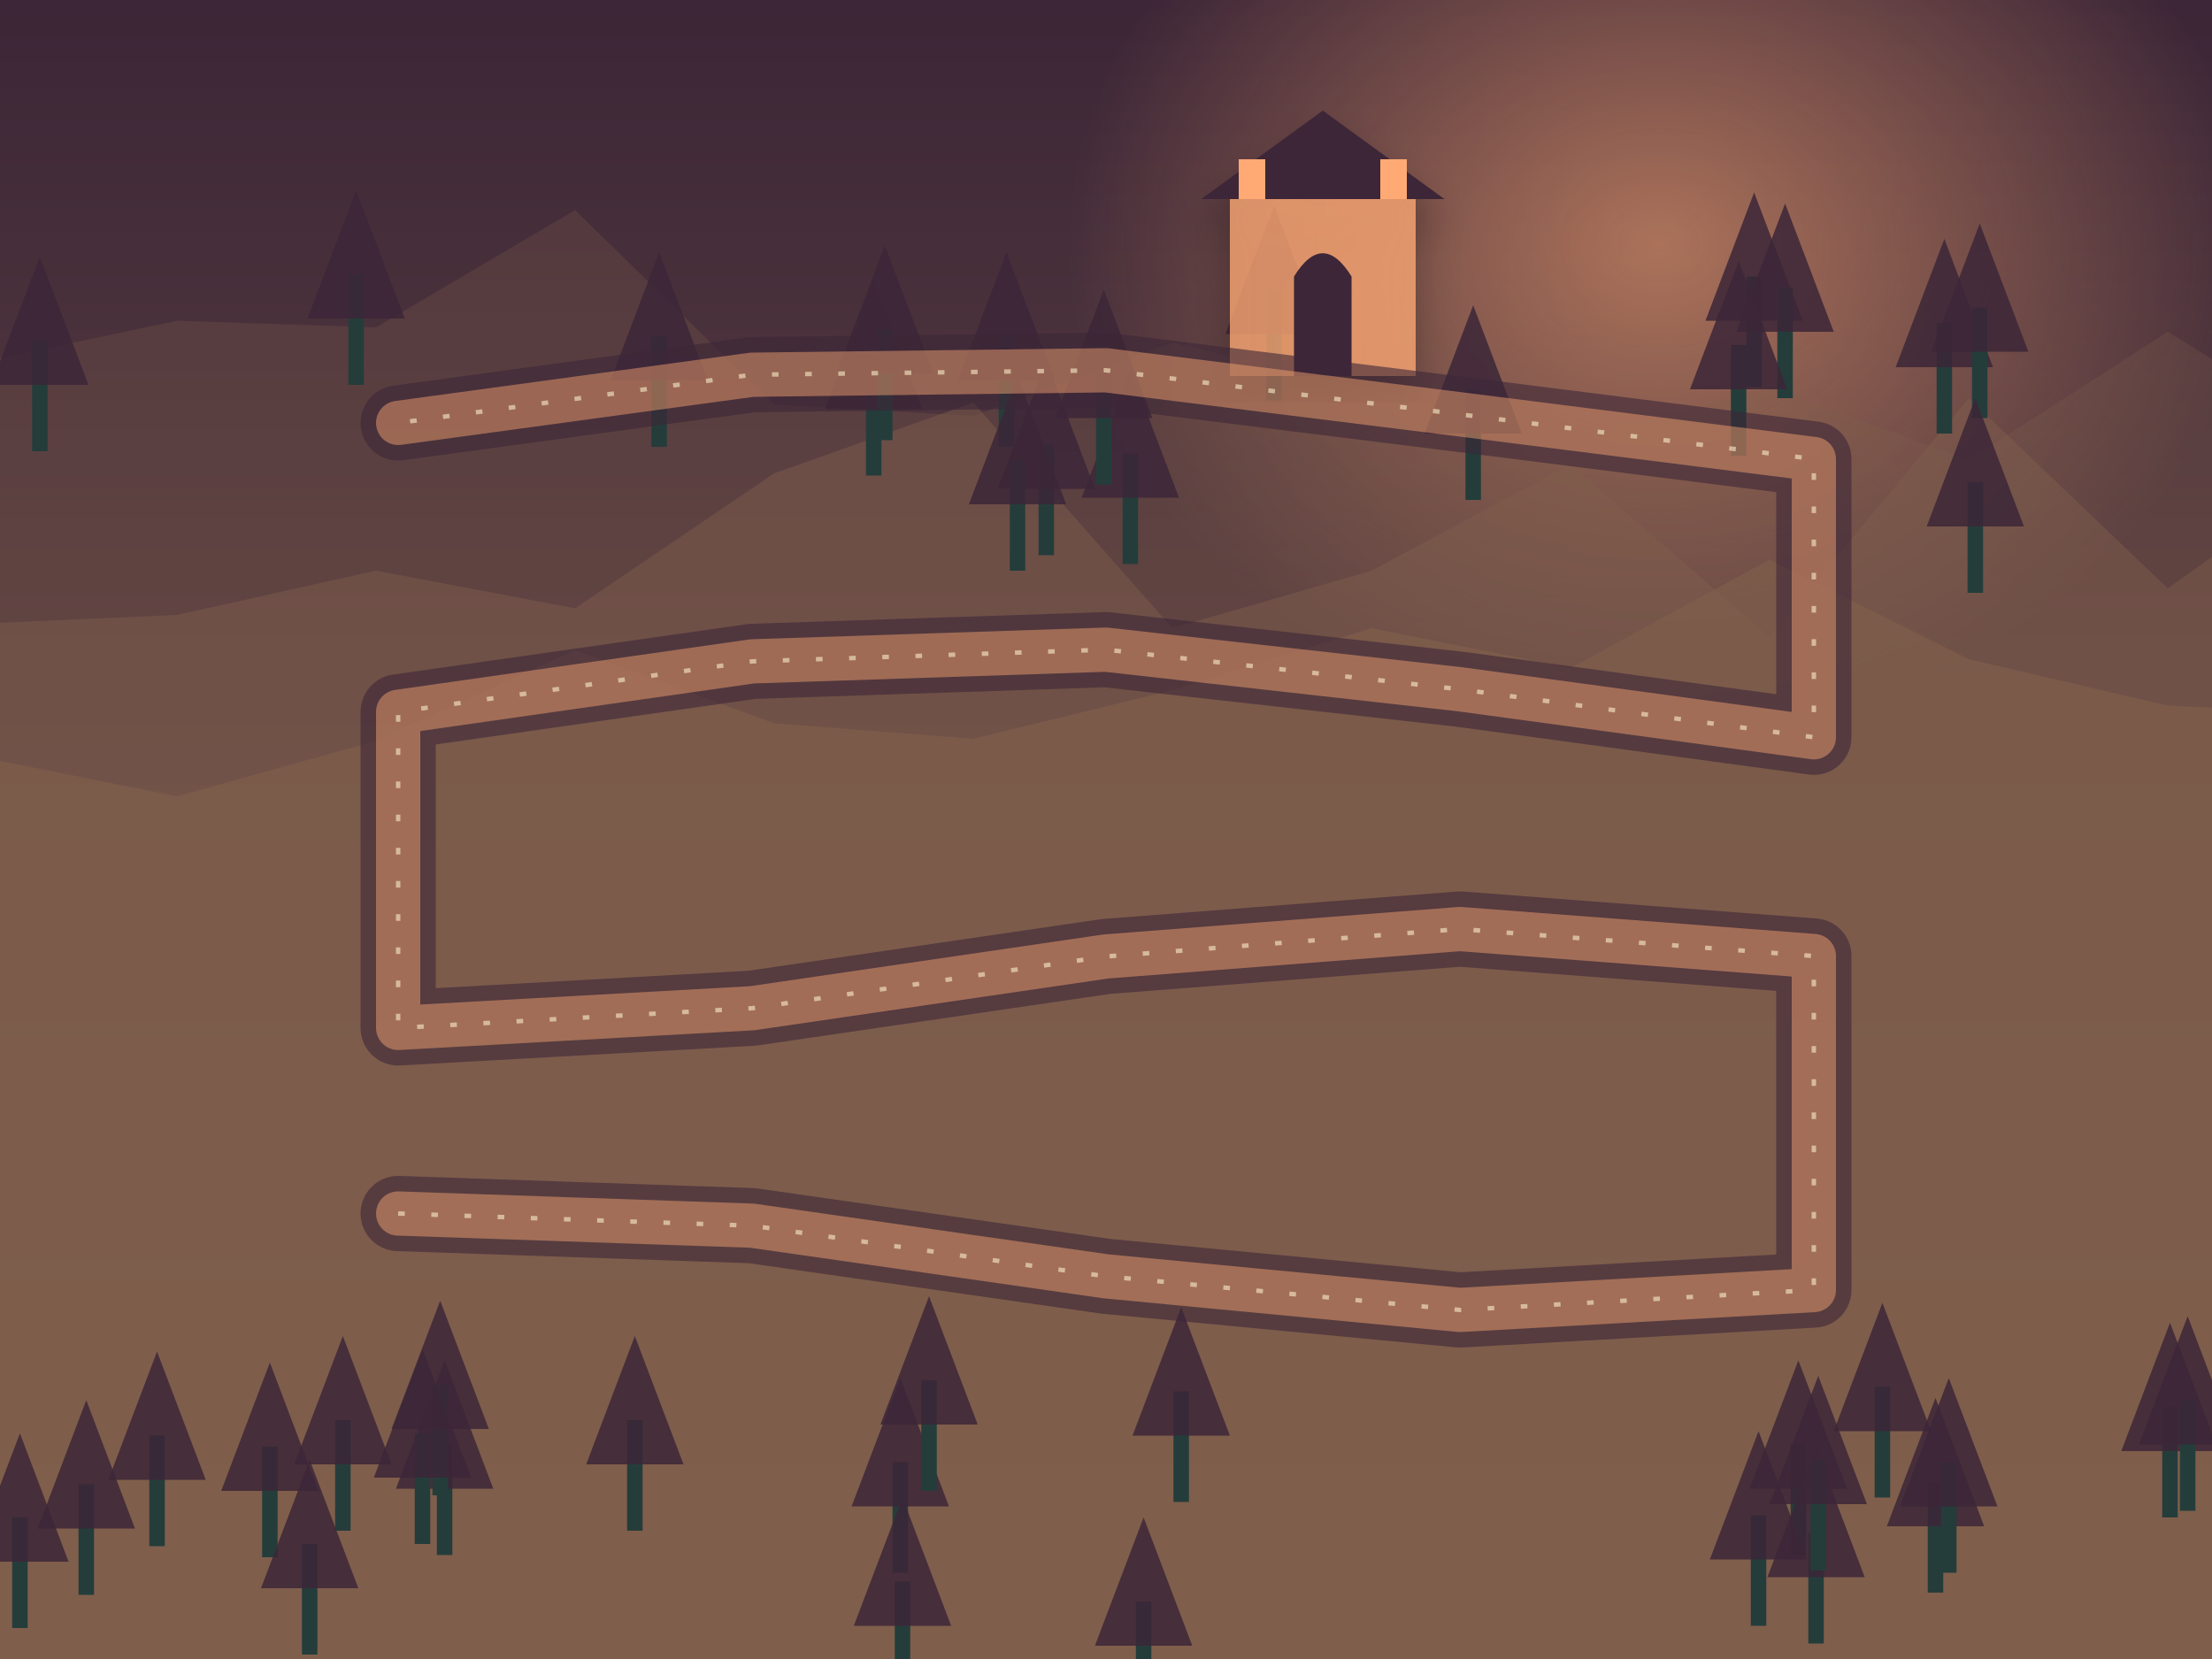
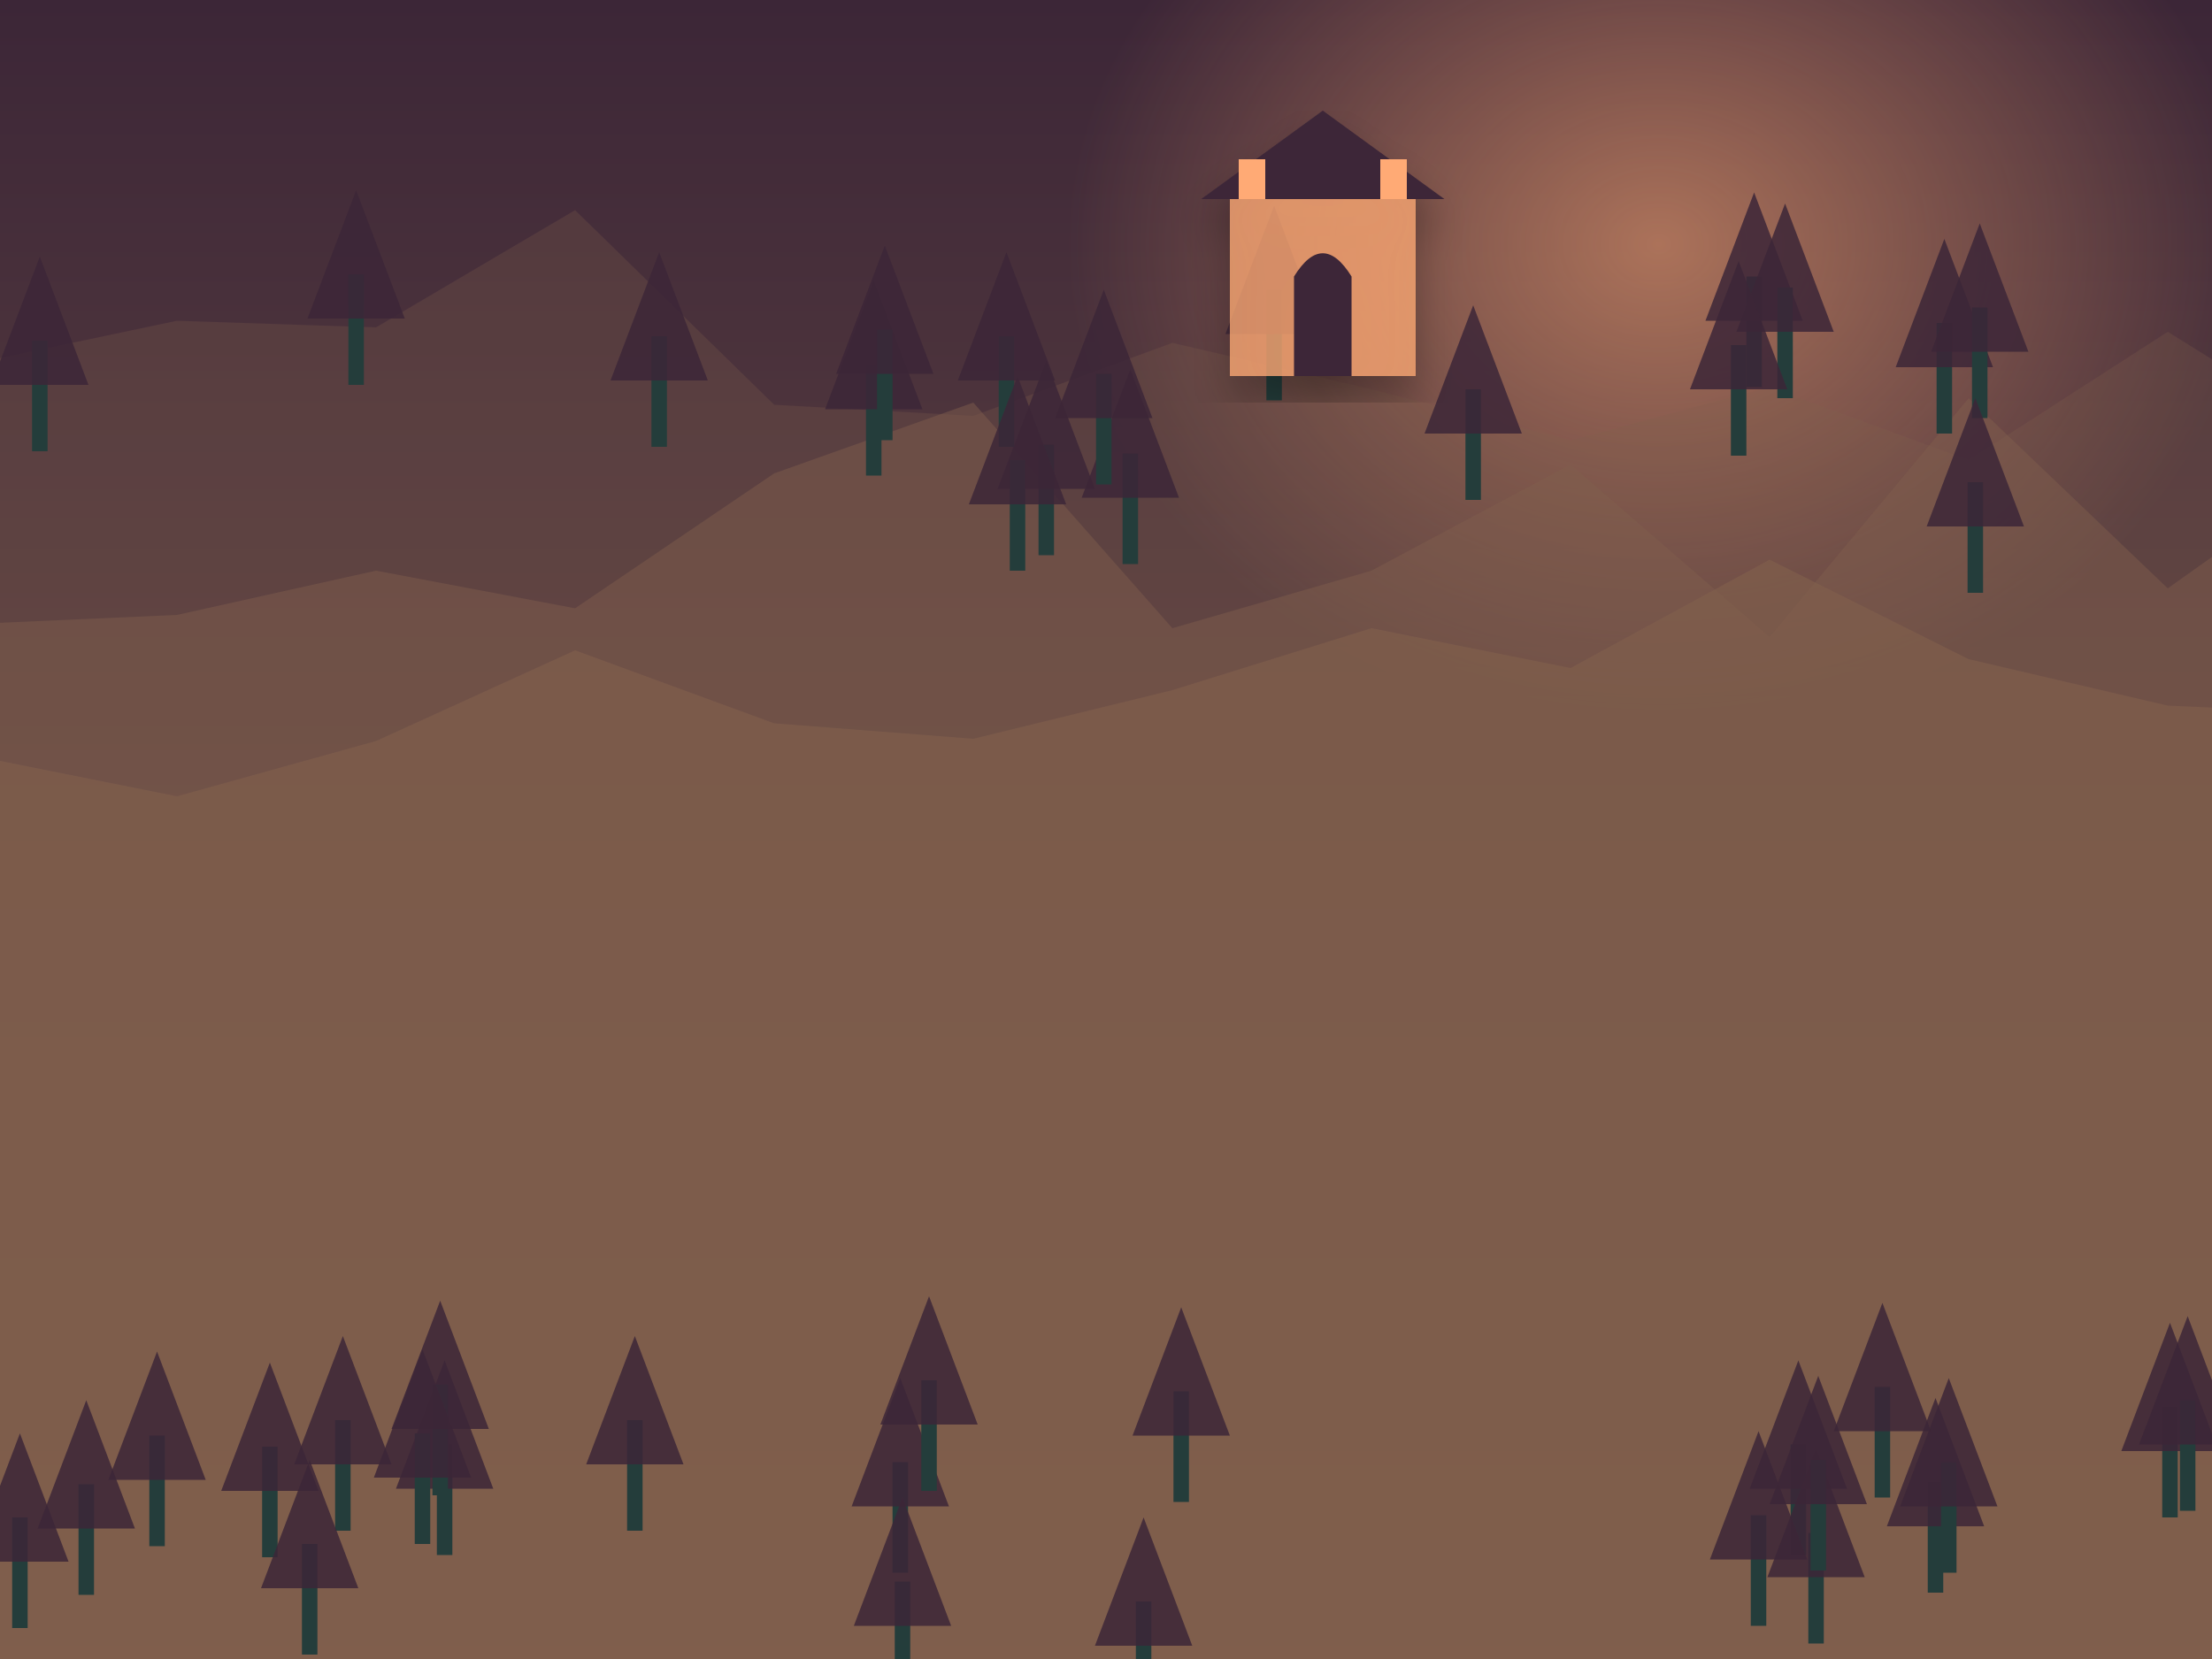
<svg xmlns="http://www.w3.org/2000/svg" viewBox="0 0 1000 750" preserveAspectRatio="xMidYMid slice">
  <defs>
    <linearGradient id="sky" x2="0" y2="1">
      <stop stop-color="#3c2637" />
      <stop offset="1" stop-color="#805e4c" />
    </linearGradient>
    <radialGradient id="glow">
      <stop stop-color="#ffaa74" stop-opacity=".55" />
      <stop offset="1" stop-color="#ffaa74" stop-opacity="0" />
    </radialGradient>
    <filter id="shadow">
      <feDropShadow dx="0" dy="12" stdDeviation="9" flood-opacity=".35" />
    </filter>
  </defs>
  <rect width="1000" height="750" fill="url(#sky)" />
  <ellipse cx="750" cy="110" rx="270" ry="220" fill="url(#glow)" />
  <polygon points="-100,800 -100,147 -10,164 80,145 170,148 260,95 350,183 440,188 530,155 620,176 710,199 800,175 890,208 980,150 1070,206 1160,176 1100,800" fill="#805e4c" opacity="0.25" />
  <polygon points="-100,800 -100,256 -10,282 80,278 170,258 260,275 350,214 440,182 530,284 620,258 710,210 800,288 890,180 980,266 1070,202 1160,205 1100,800" fill="#805e4c" opacity="0.47" />
  <polygon points="-100,800 -100,313 -10,342 80,360 170,335 260,294 350,327 440,334 530,312 620,284 710,302 800,253 890,298 980,319 1070,323 1160,337 1100,800" fill="#805e4c" opacity="0.69" />
  <path d="M473 251v-50" stroke="#243d3b" stroke-width="7" />
  <path d="M451 221l22 -58 22 58Z" fill="#3c2637" opacity=".85" />
  <path d="M201 703v-50" stroke="#243d3b" stroke-width="7" />
  <path d="M179 673l22 -58 22 58Z" fill="#3c2637" opacity=".85" />
  <path d="M981 686v-50" stroke="#243d3b" stroke-width="7" />
  <path d="M959 656l22 -58 22 58Z" fill="#3c2637" opacity=".85" />
  <path d="M18 204v-50" stroke="#243d3b" stroke-width="7" />
  <path d="M-4 174l22 -58 22 58Z" fill="#3c2637" opacity=".85" />
  <path d="M71 699v-50" stroke="#243d3b" stroke-width="7" />
  <path d="M49 669l22 -58 22 58Z" fill="#3c2637" opacity=".85" />
  <path d="M199 676v-50" stroke="#243d3b" stroke-width="7" />
  <path d="M177 646l22 -58 22 58Z" fill="#3c2637" opacity=".85" />
  <path d="M122 704v-50" stroke="#243d3b" stroke-width="7" />
  <path d="M100 674l22 -58 22 58Z" fill="#3c2637" opacity=".85" />
  <path d="M534 679v-50" stroke="#243d3b" stroke-width="7" />
  <path d="M512 649l22 -58 22 58Z" fill="#3c2637" opacity=".85" />
  <path d="M298 202v-50" stroke="#243d3b" stroke-width="7" />
  <path d="M276 172l22 -58 22 58Z" fill="#3c2637" opacity=".85" />
  <path d="M879 196v-50" stroke="#243d3b" stroke-width="7" />
  <path d="M857 166l22 -58 22 58Z" fill="#3c2637" opacity=".85" />
  <path d="M813 703v-50" stroke="#243d3b" stroke-width="7" />
  <path d="M791 673l22 -58 22 58Z" fill="#3c2637" opacity=".85" />
  <path d="M455 202v-50" stroke="#243d3b" stroke-width="7" />
  <path d="M433 172l22 -58 22 58Z" fill="#3c2637" opacity=".85" />
  <path d="M795 735v-50" stroke="#243d3b" stroke-width="7" />
  <path d="M773 705l22 -58 22 58Z" fill="#3c2637" opacity=".85" />
  <path d="M9 736v-50" stroke="#243d3b" stroke-width="7" />
  <path d="M-13 706l22 -58 22 58Z" fill="#3c2637" opacity=".85" />
  <path d="M191 698v-50" stroke="#243d3b" stroke-width="7" />
  <path d="M169 668l22 -58 22 58Z" fill="#3c2637" opacity=".85" />
  <path d="M511 255v-50" stroke="#243d3b" stroke-width="7" />
  <path d="M489 225l22 -58 22 58Z" fill="#3c2637" opacity=".85" />
  <path d="M407 711v-50" stroke="#243d3b" stroke-width="7" />
  <path d="M385 681l22 -58 22 58Z" fill="#3c2637" opacity=".85" />
  <path d="M851 677v-50" stroke="#243d3b" stroke-width="7" />
  <path d="M829 647l22 -58 22 58Z" fill="#3c2637" opacity=".85" />
  <path d="M395 215v-50" stroke="#243d3b" stroke-width="7" />
  <path d="M373 185l22 -58 22 58Z" fill="#3c2637" opacity=".85" />
  <path d="M517 774v-50" stroke="#243d3b" stroke-width="7" />
  <path d="M495 744l22 -58 22 58Z" fill="#3c2637" opacity=".85" />
  <path d="M821 743v-50" stroke="#243d3b" stroke-width="7" />
  <path d="M799 713l22 -58 22 58Z" fill="#3c2637" opacity=".85" />
  <path d="M420 674v-50" stroke="#243d3b" stroke-width="7" />
  <path d="M398 644l22 -58 22 58Z" fill="#3c2637" opacity=".85" />
  <path d="M576 181v-50" stroke="#243d3b" stroke-width="7" />
  <path d="M554 151l22 -58 22 58Z" fill="#3c2637" opacity=".85" />
  <path d="M408 765v-50" stroke="#243d3b" stroke-width="7" />
  <path d="M386 735l22 -58 22 58Z" fill="#3c2637" opacity=".85" />
  <path d="M822 710v-50" stroke="#243d3b" stroke-width="7" />
  <path d="M800 680l22 -58 22 58Z" fill="#3c2637" opacity=".85" />
  <path d="M895 189v-50" stroke="#243d3b" stroke-width="7" />
  <path d="M873 159l22 -58 22 58Z" fill="#3c2637" opacity=".85" />
  <path d="M39 721v-50" stroke="#243d3b" stroke-width="7" />
  <path d="M17 691l22 -58 22 58Z" fill="#3c2637" opacity=".85" />
  <path d="M666 226v-50" stroke="#243d3b" stroke-width="7" />
  <path d="M644 196l22 -58 22 58Z" fill="#3c2637" opacity=".85" />
  <path d="M875 720v-50" stroke="#243d3b" stroke-width="7" />
  <path d="M853 690l22 -58 22 58Z" fill="#3c2637" opacity=".85" />
  <path d="M793 175v-50" stroke="#243d3b" stroke-width="7" />
  <path d="M771 145l22 -58 22 58Z" fill="#3c2637" opacity=".85" />
  <path d="M155 692v-50" stroke="#243d3b" stroke-width="7" />
  <path d="M133 662l22 -58 22 58Z" fill="#3c2637" opacity=".85" />
  <path d="M499 219v-50" stroke="#243d3b" stroke-width="7" />
  <path d="M477 189l22 -58 22 58Z" fill="#3c2637" opacity=".85" />
  <path d="M989 683v-50" stroke="#243d3b" stroke-width="7" />
  <path d="M967 653l22 -58 22 58Z" fill="#3c2637" opacity=".85" />
  <path d="M807 180v-50" stroke="#243d3b" stroke-width="7" />
  <path d="M785 150l22 -58 22 58Z" fill="#3c2637" opacity=".85" />
  <path d="M893 268v-50" stroke="#243d3b" stroke-width="7" />
  <path d="M871 238l22 -58 22 58Z" fill="#3c2637" opacity=".85" />
  <path d="M881 711v-50" stroke="#243d3b" stroke-width="7" />
  <path d="M859 681l22 -58 22 58Z" fill="#3c2637" opacity=".85" />
  <path d="M287 692v-50" stroke="#243d3b" stroke-width="7" />
  <path d="M265 662l22 -58 22 58Z" fill="#3c2637" opacity=".85" />
  <path d="M140 748v-50" stroke="#243d3b" stroke-width="7" />
  <path d="M118 718l22 -58 22 58Z" fill="#3c2637" opacity=".85" />
  <path d="M460 258v-50" stroke="#243d3b" stroke-width="7" />
  <path d="M438 228l22 -58 22 58Z" fill="#3c2637" opacity=".85" />
  <path d="M400 199v-50" stroke="#243d3b" stroke-width="7" />
  <path d="M378 169l22 -58 22 58Z" fill="#3c2637" opacity=".85" />
  <path d="M161 174v-50" stroke="#243d3b" stroke-width="7" />
  <path d="M139 144l22 -58 22 58Z" fill="#3c2637" opacity=".85" />
  <path d="M786 206v-50" stroke="#243d3b" stroke-width="7" />
  <path d="M764 176l22 -58 22 58Z" fill="#3c2637" opacity=".85" />
  <g transform="translate(598,100)" filter="url(#shadow)">
    <path d="M-42 70V-10L0 -35 42 -10V70Z" fill="#ffaa74" opacity=".75" />
    <path d="M-55 -10L0 -50 55 -10Z" fill="#3c2637" />
    <path d="M-13 70V25Q0 4 13 25V70" fill="#3c2637" />
    <path d="M-32 -10V-28M32 -10V-28" stroke="#ffaa74" stroke-width="12" />
  </g>
-   <polyline points="180.0,548.6 340.0,554.1 500.0,577.0 660.0,592.2 820.0,583.2 820.0,432.2 660.0,420.0 500.0,432.4 340.0,455.8 180.0,464.7 180.0,321.8 340.0,299.0 500.0,293.7 660.0,311.6 820.0,333.3 820.0,207.5 660.0,187.3 500.0,167.4 340.0,169.4 180.0,191.2" fill="none" stroke="#3c2637" stroke-width="34" stroke-linecap="round" stroke-linejoin="round" opacity=".6" />
-   <polyline points="180.0,548.6 340.0,554.1 500.0,577.0 660.0,592.2 820.0,583.2 820.0,432.2 660.0,420.0 500.0,432.4 340.0,455.8 180.0,464.7 180.0,321.8 340.0,299.0 500.0,293.7 660.0,311.6 820.0,333.3 820.0,207.5 660.0,187.3 500.0,167.4 340.0,169.4 180.0,191.2" fill="none" stroke="#ffaa74" stroke-width="20" stroke-linecap="round" stroke-linejoin="round" opacity=".45" />
-   <polyline points="180.0,548.6 340.0,554.1 500.0,577.0 660.0,592.2 820.0,583.2 820.0,432.2 660.0,420.0 500.0,432.4 340.0,455.8 180.0,464.7 180.0,321.8 340.0,299.0 500.0,293.7 660.0,311.6 820.0,333.3 820.0,207.5 660.0,187.3 500.0,167.4 340.0,169.4 180.0,191.2" fill="none" stroke="#f9edc8" stroke-width="2" stroke-dasharray="3 12" opacity=".6" />
</svg>
